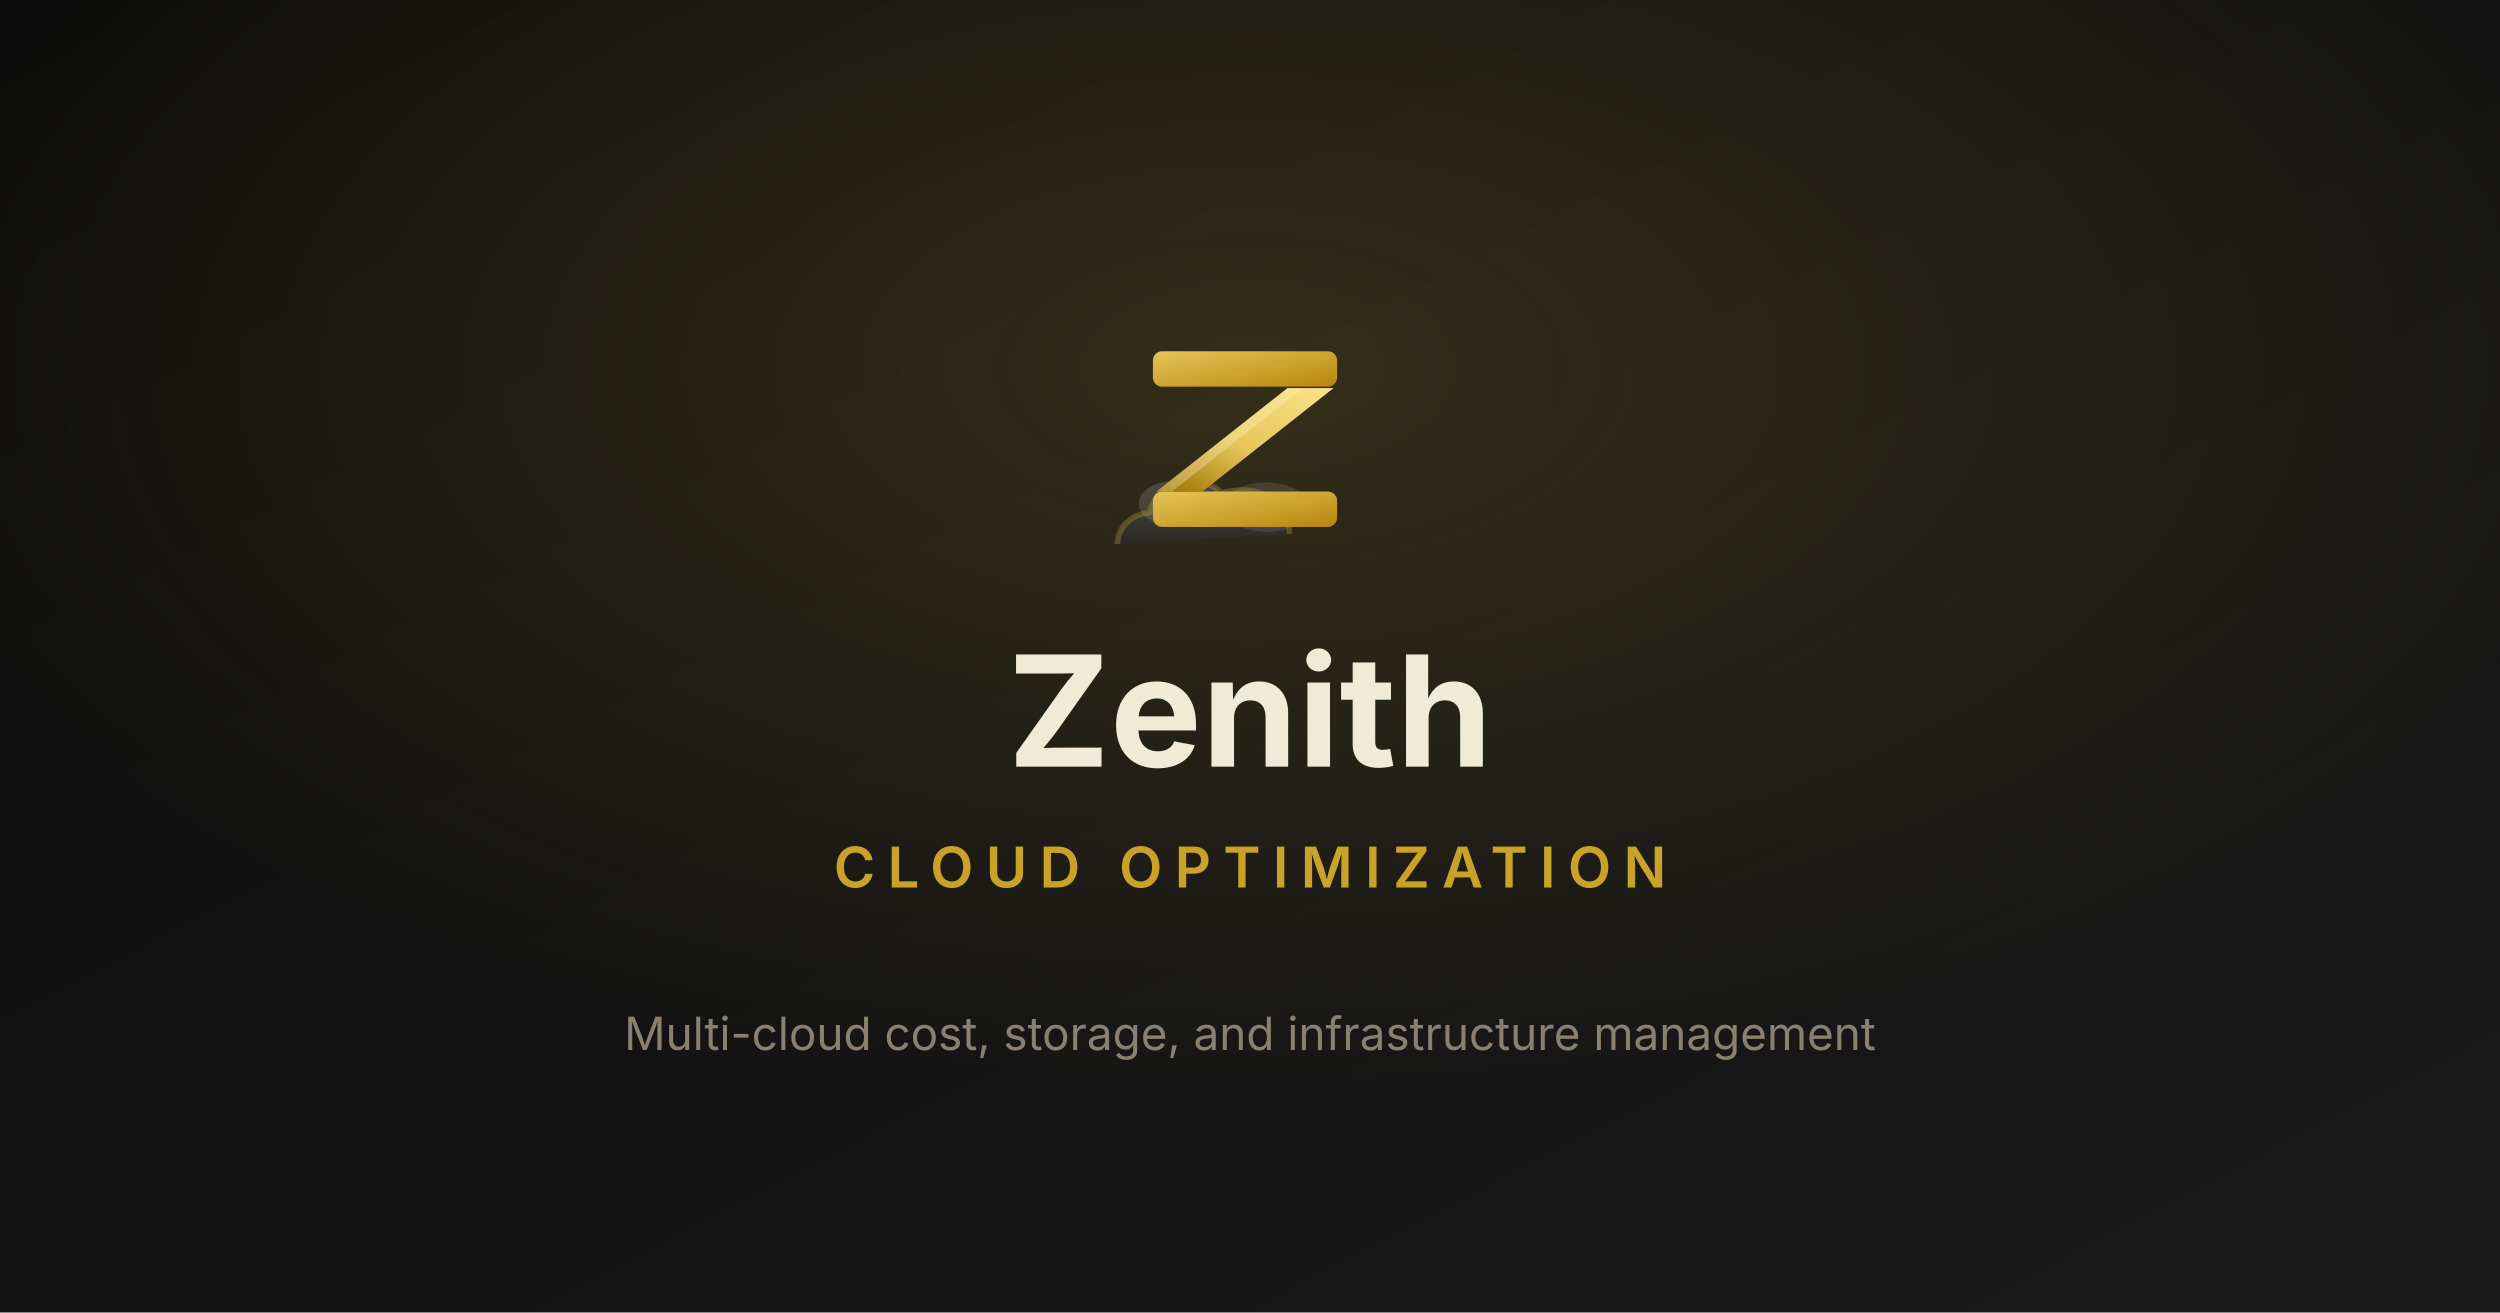
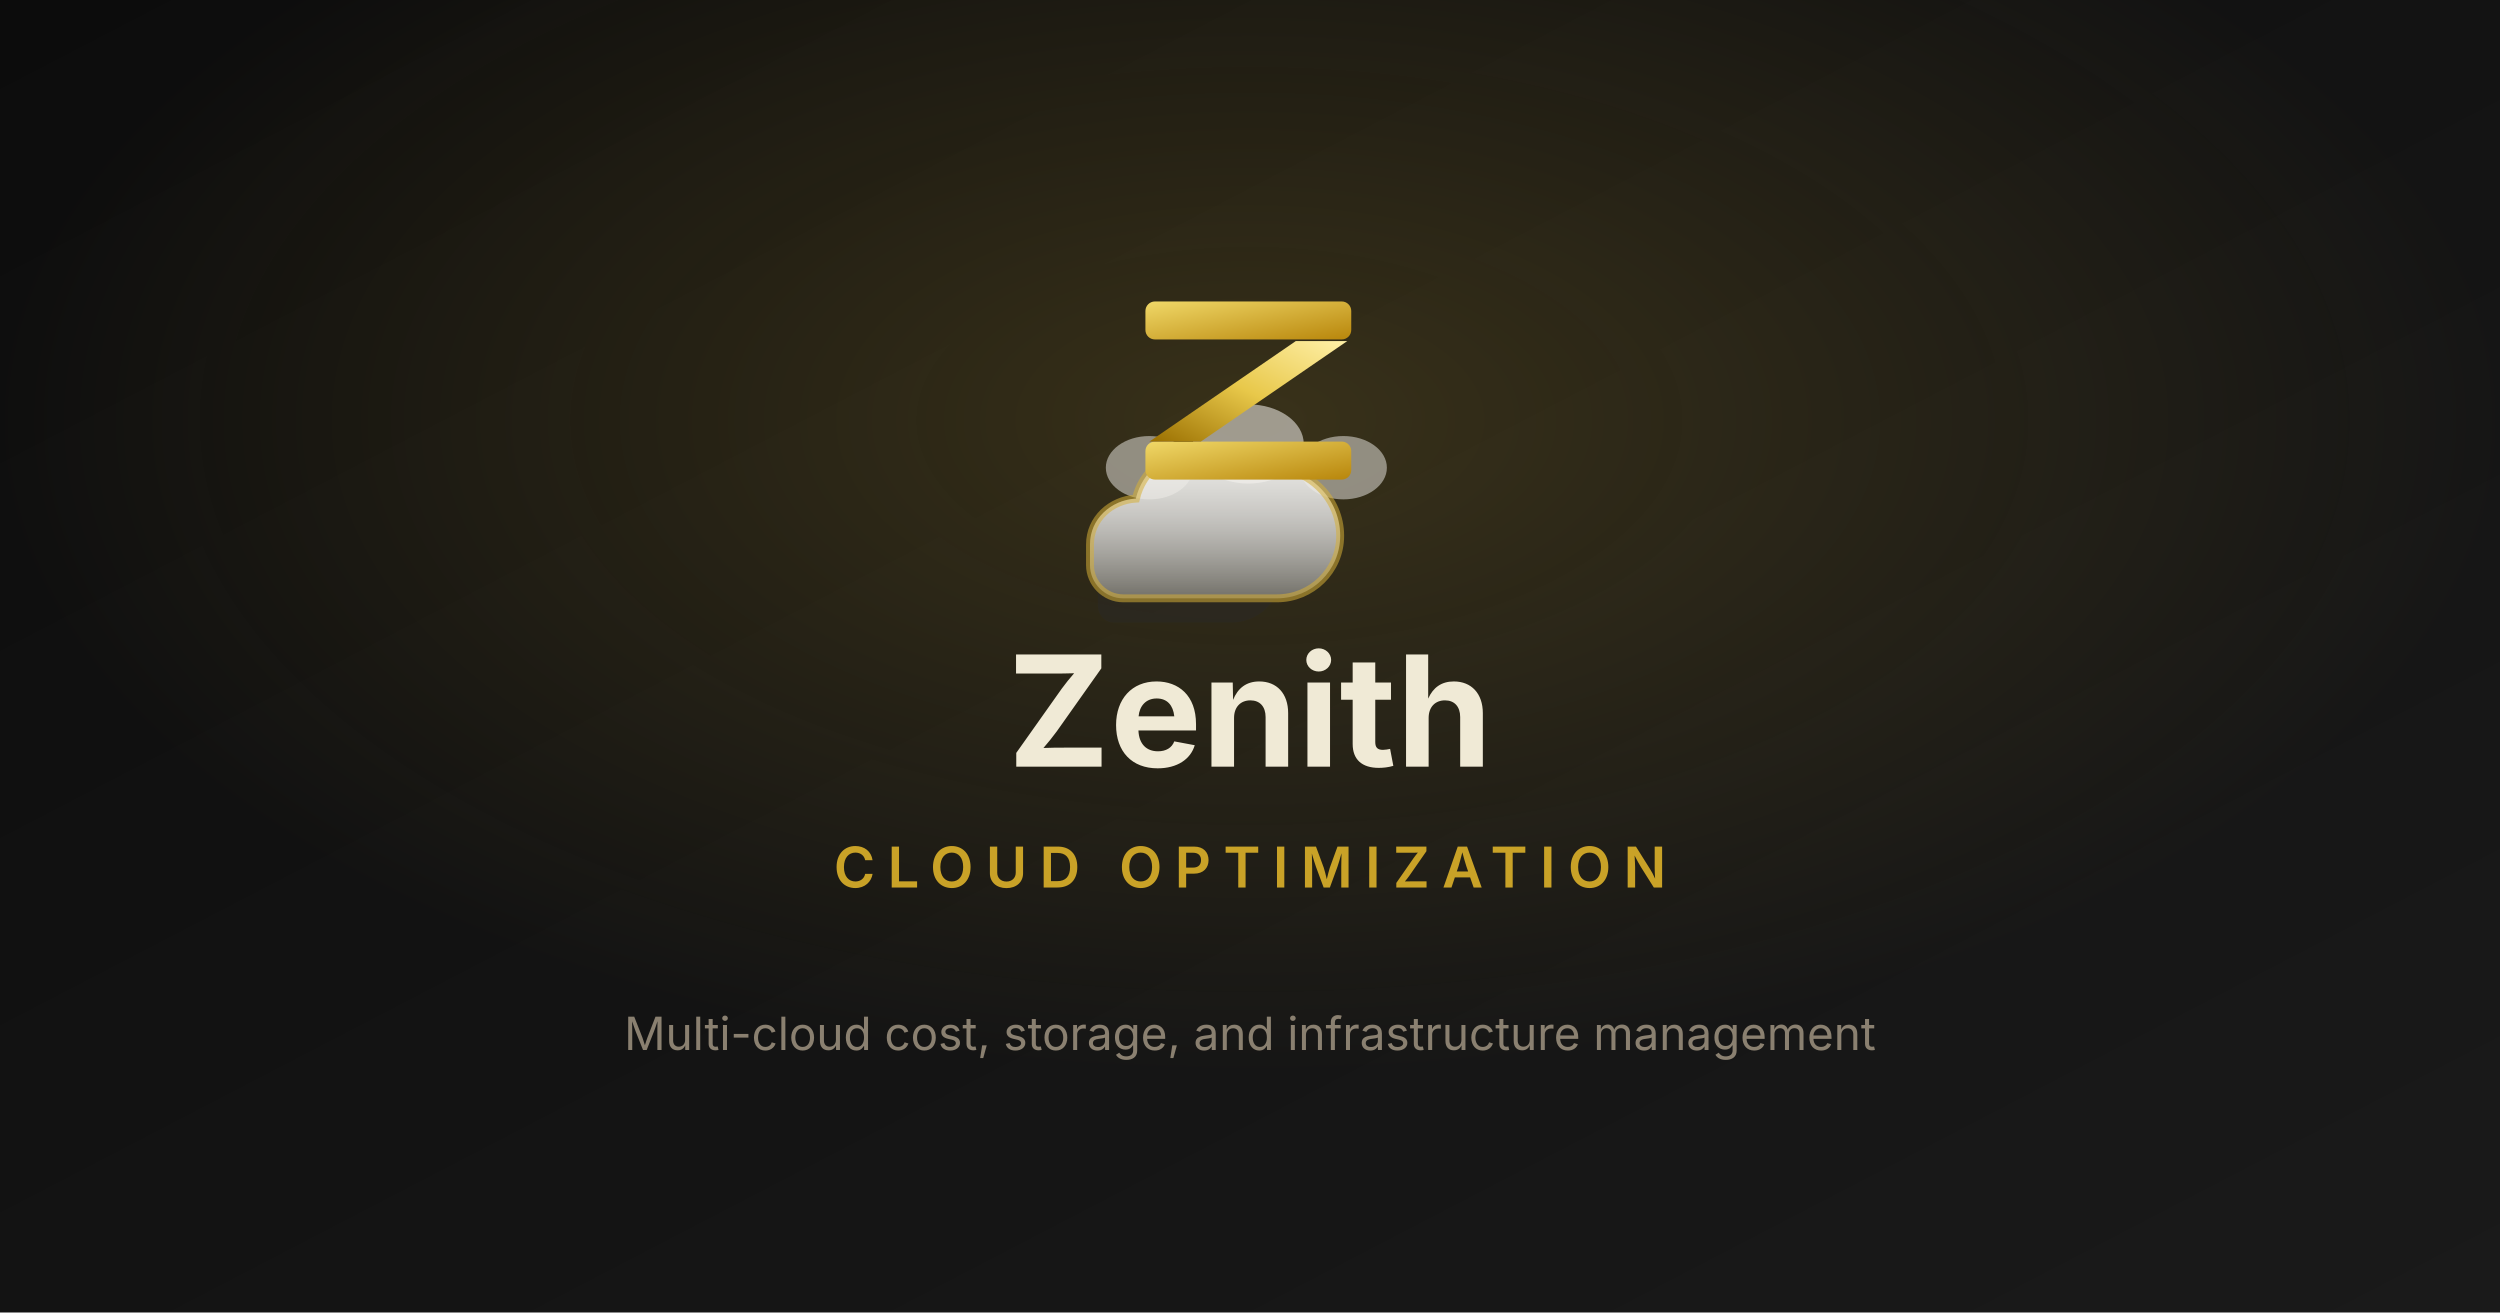
<svg xmlns="http://www.w3.org/2000/svg" width="1200" height="630" viewBox="0 0 1200 630">
  <defs>
    <linearGradient id="bg" x1="0%" y1="0%" x2="100%" y2="100%">
      <stop offset="0%" stop-color="#0c0c0c" />
      <stop offset="100%" stop-color="#1a1a1a" />
    </linearGradient>
-     <linearGradient id="cloudFill" x1="0%" y1="0%" x2="0%" y2="100%">
-       <stop offset="0%" stop-color="#4a4844" />
-       <stop offset="100%" stop-color="#2a2926" />
+     <linearGradient id="cloudBody" x1="0%" y1="0%" x2="0%" y2="100%">
+       <stop offset="0%" stop-color="#d8d6d0" />
+       <stop offset="50%" stop-color="#a8a6a0" />
+       <stop offset="100%" stop-color="#727068" />
+     </linearGradient>
+     <linearGradient id="cloudShine" x1="0%" y1="0%" x2="0%" y2="100%">
+       <stop offset="0%" stop-color="#ffffff" stop-opacity="0.55" />
+       <stop offset="100%" stop-color="#ffffff" stop-opacity="0" />
    </linearGradient>
    <linearGradient id="zBar" x1="0%" y1="0%" x2="100%" y2="100%">
-       <stop offset="0%" stop-color="#e6c558" />
+       <stop offset="0%" stop-color="#f0d868" />
      <stop offset="100%" stop-color="#b8860b" />
    </linearGradient>
    <linearGradient id="zSlash" x1="100%" y1="0%" x2="0%" y2="100%">
-       <stop offset="0%" stop-color="#fbe38a" />
-       <stop offset="55%" stop-color="#e6c558" />
+       <stop offset="0%" stop-color="#fff0a8" />
+       <stop offset="50%" stop-color="#e8c84a" />
      <stop offset="100%" stop-color="#9a6f00" />
    </linearGradient>
-     <radialGradient id="glow" cx="50%" cy="28%" r="55%">
-       <stop offset="0%" stop-color="rgba(212,175,55,0.18)" />
+     <radialGradient id="glow" cx="50%" cy="32%" r="50%">
+       <stop offset="0%" stop-color="rgba(212,175,55,0.2)" />
      <stop offset="100%" stop-color="rgba(212,175,55,0)" />
    </radialGradient>
  </defs>
  <rect width="1200" height="630" fill="url(#bg)" />
  <rect width="1200" height="630" fill="url(#glow)" />
-   <g transform="translate(516 138) scale(3.4)">
-     <path fill="url(#cloudFill)" d="M6 36.2c0-2.4 2-4.2 4.5-4.4.6-2.6 3.2-4.4 6.2-4.4 1.6 0 3 .6 4 1.6 1-.25 2-.4 3.1-.4 3.6 0 6.5 2.8 6.5 6.2 0 .2-.02.4H6v-2.9z" />
-     <ellipse cx="14" cy="30.5" rx="5" ry="3.2" fill="#6a6864" opacity="0.45" />
-     <ellipse cx="27" cy="31" rx="6" ry="3.5" fill="#6a6864" opacity="0.35" />
-     <path fill="none" stroke="#d4af37" stroke-opacity="0.28" stroke-width="0.8" d="M6 36.2c0-2.4 2-4.2 4.5-4.4.6-2.6 3.2-4.4 6.2-4.4 1.6 0 3 .6 4 1.6 1-.25 2-.4 3.1-.4 3.6 0 6.5 2.8 6.5 6.2 0 .2-.02.4H6v-2.9z" />
-     <rect x="11" y="9" width="26" height="5" rx="1.3" fill="url(#zBar)" />
-     <rect x="11" y="28.8" width="26" height="5" rx="1.3" fill="url(#zBar)" />
-     <polygon fill="url(#zSlash)" points="30,14.2 36.5,14.2 18,28.8 11.5,28.8" />
-     <polygon fill="#fff3c4" opacity="0.32" points="30,14.2 32.2,14.2 13.7,28.8 11.5,28.8" />
+   <g transform="translate(508 120) scale(3.8)">
+     <path fill="#2a2826" opacity="0.5" d="M5 38.5c0-1.2 1-2 2.2-2 0-3.2 3.2-5.8 7.2-5.8 1.3 0 2.5.4 3.4 1.2 1-.2 2-.35 3-.35 4.2 0 7.6 3.4 7.6 7.5 0 3.8-3 6.8-6.5 6.8H7c-1.1 0-2-.9-2-2.2z" transform="translate(0 1.2)" />
+     <path fill="url(#cloudBody)" d="M4 37.2c0-3.2 2.6-5.6 5.8-5.8.8-3.4 3.8-6 7.8-6 2.2 0 4.2.9 5.6 2.6 1.2-.3 2.4-.5 3.7-.5 4.8 0 8.7 3.9 8.7 8.6 0 4.4-3.6 7.9-8 7.9H8.2c-2.3 0-4.2-1.9-4.2-4.2z" />
+     <path fill="url(#cloudShine)" d="M4 37.2c0-3.2 2.6-5.6 5.8-5.8.8-3.4 3.8-6 7.8-6 2.2 0 4.2.9 5.6 2.6 1.2-.3 2.4-.5 3.7-.5 4.8 0 8.7 3.9 8.7 8.6 0 4.4-3.6 7.9-8 7.9H8.2c-2.3 0-4.2-1.9-4.2-4.2z" />
+     <ellipse cx="11.5" cy="27.5" rx="5.5" ry="4" fill="#f0eeea" opacity="0.5" />
+     <ellipse cx="24" cy="24.5" rx="7" ry="5" fill="#f5f3ef" opacity="0.55" />
+     <ellipse cx="36" cy="27.5" rx="5.5" ry="4" fill="#f0eeea" opacity="0.5" />
+     <path fill="none" stroke="#d4af37" stroke-opacity="0.55" stroke-width="1" d="M4 37.2c0-3.2 2.6-5.6 5.8-5.8.8-3.4 3.8-6 7.8-6 2.2 0 4.2.9 5.6 2.6 1.2-.3 2.4-.5 3.7-.5 4.8 0 8.7 3.9 8.7 8.6 0 4.4-3.6 7.9-8 7.9H8.2c-2.3 0-4.2-1.9-4.2-4.2z" />
+     <rect x="11" y="6.5" width="26" height="4.8" rx="1.2" fill="url(#zBar)" />
+     <rect x="11" y="24.2" width="26" height="4.8" rx="1.2" fill="url(#zBar)" />
+     <polygon fill="url(#zSlash)" points="30,11.5 36.5,11.5 18,24.2 11.5,24.2" />
  </g>
  <text x="600" y="368" text-anchor="middle" font-family="Outfit, Inter, system-ui, sans-serif" font-size="74" font-weight="700" fill="#f0ead6">Zenith</text>
  <text x="600" y="426" text-anchor="middle" font-family="Inter, system-ui, sans-serif" font-size="27" font-weight="600" letter-spacing="0.22em" fill="#c9a227">CLOUD OPTIMIZATION</text>
  <text x="600" y="504" text-anchor="middle" font-family="Inter, system-ui, sans-serif" font-size="22" fill="#8a8070">Multi-cloud cost, storage, and infrastructure management</text>
</svg>
